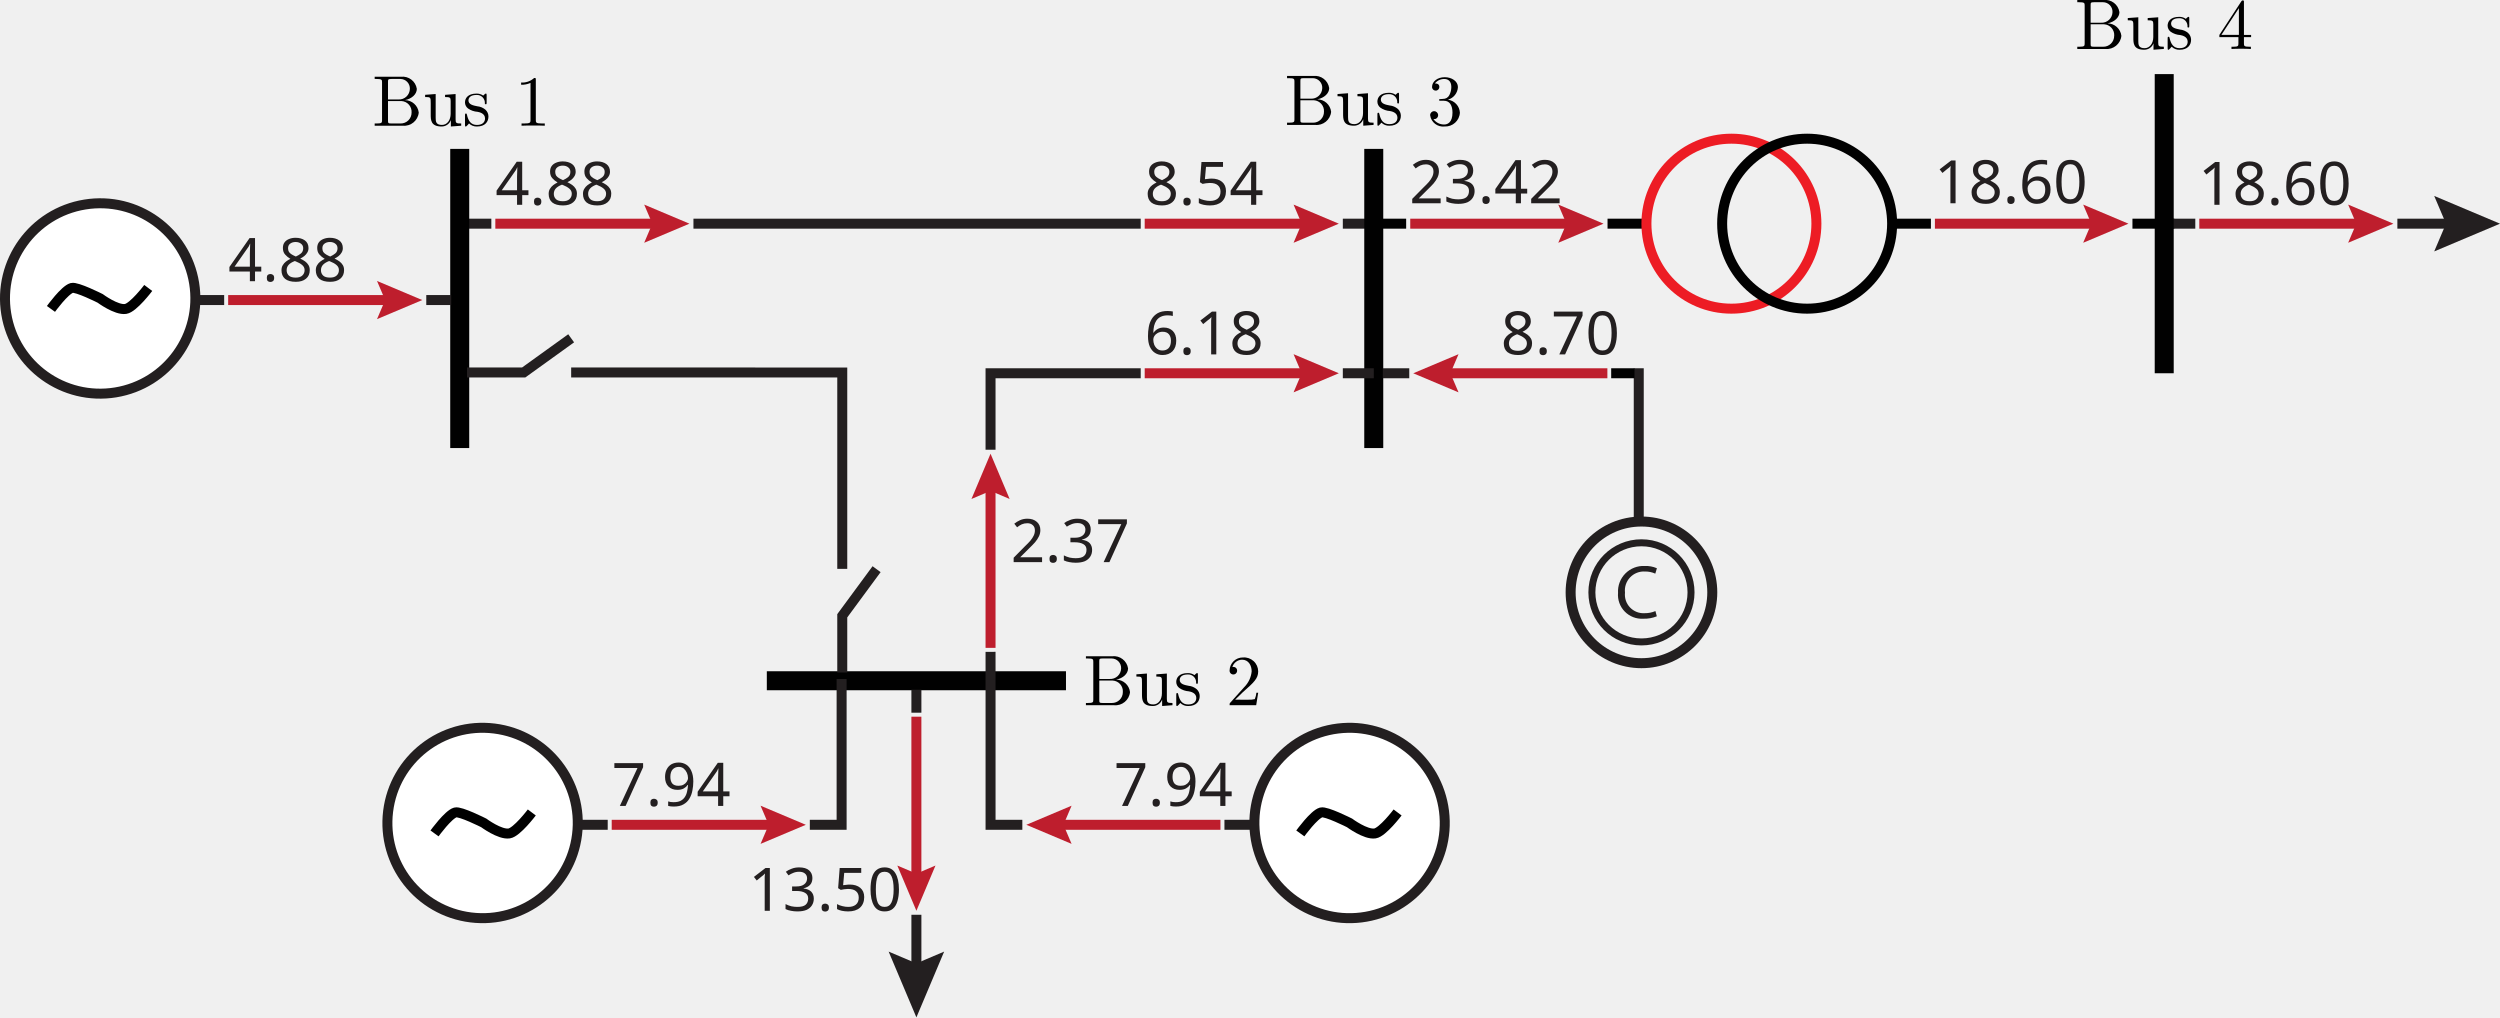
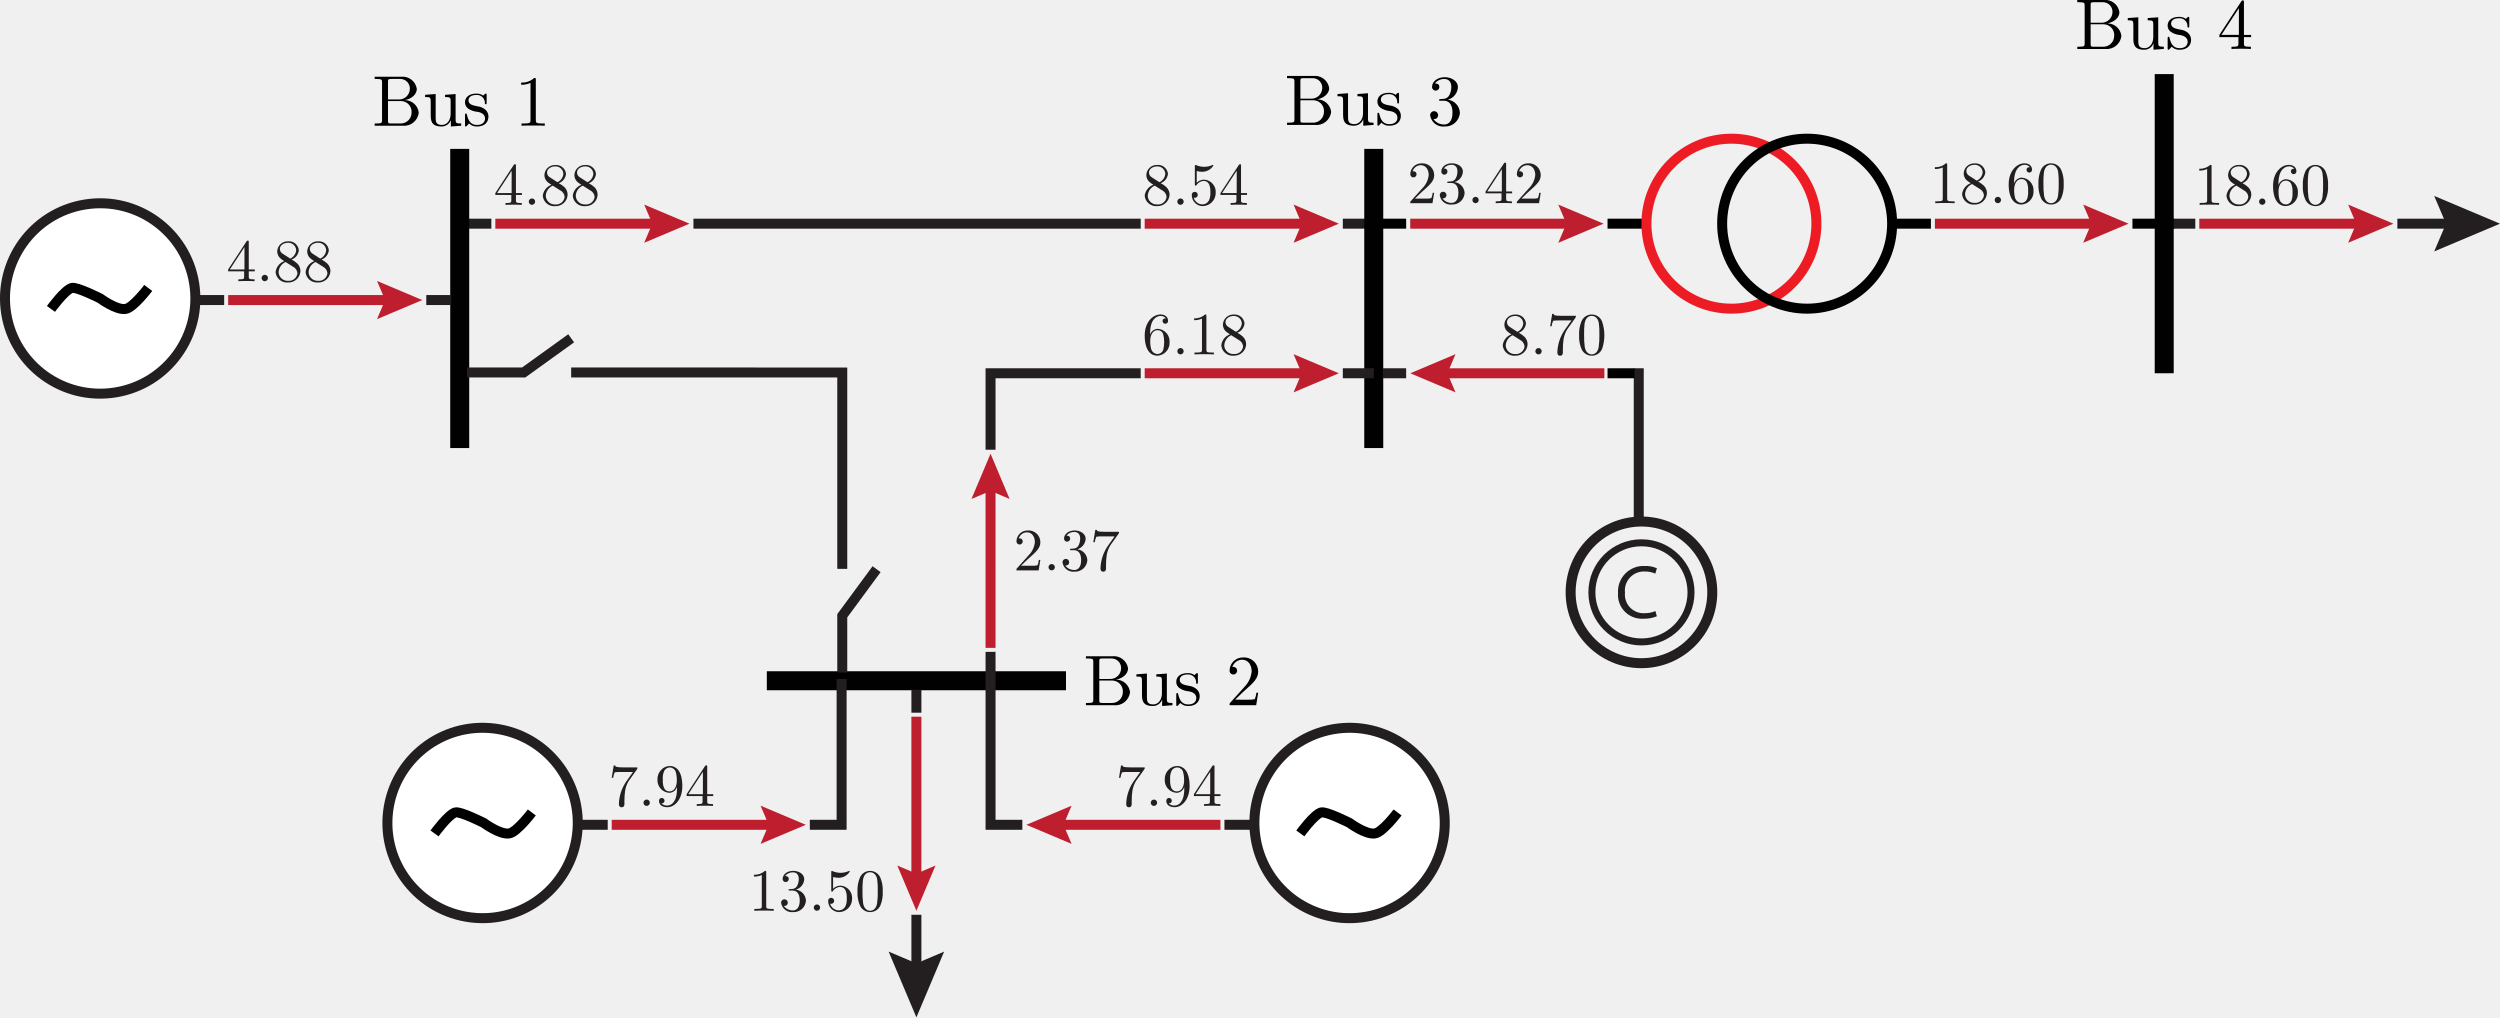
<svg xmlns="http://www.w3.org/2000/svg" id="Layer_1" data-name="Layer 1" viewBox="0 0 250.148 101.799">
  <defs>
-     <style>.cls-1,.cls-10,.cls-11,.cls-3,.cls-4,.cls-5{fill:none;}.cls-1,.cls-3{stroke:#010101;}.cls-1,.cls-10,.cls-11,.cls-2,.cls-3,.cls-4,.cls-5,.cls-8{stroke-miterlimit:10;}.cls-2{fill:#fff;}.cls-2,.cls-4,.cls-5{stroke:#231f20;}.cls-3{stroke-width:1.9px;}.cls-5{stroke-width:0.7px;}.cls-6,.cls-7{fill:#231f20;}.cls-7{font-size:6px;font-family:CMR10, "CM R 10";}.cls-8,.cls-9{fill:#be1e2d;}.cls-8{stroke:#be1e2d;}.cls-10{stroke:#000;}.cls-11{stroke:#ed1c24;}</style>
+     <style>.cls-1,.cls-10,.cls-3,.cls-4,.cls-5,.cls-9{fill:none;}.cls-1,.cls-3{stroke:#010101;}.cls-1,.cls-10,.cls-2,.cls-3,.cls-4,.cls-5,.cls-7,.cls-9{stroke-miterlimit:10;}.cls-2{fill:#fff;}.cls-2,.cls-4,.cls-5{stroke:#231f20;}.cls-3{stroke-width:1.9px;}.cls-5{stroke-width:0.7px;}.cls-6{fill:#231f20;}.cls-7,.cls-8{fill:#be1e2d;}.cls-7{stroke:#be1e2d;}.cls-9{stroke:#000;}.cls-10{stroke:#ed1c24;}</style>
  </defs>
  <line class="cls-1" x1="160.849" y1="22.381" x2="164.559" y2="22.381" />
  <line class="cls-2" x1="134.362" y1="22.381" x2="137.461" y2="22.381" />
  <line class="cls-2" x1="69.386" y1="22.381" x2="114.139" y2="22.381" />
  <path class="cls-2" d="M78.785,23.55" transform="translate(-0.657 -1.169)" />
  <path class="cls-2" d="M67.228,23.55" transform="translate(-0.657 -1.169)" />
  <line class="cls-2" x1="46.517" y1="22.381" x2="49.163" y2="22.381" />
  <line class="cls-3" x1="46" y1="14.898" x2="46" y2="44.832" />
  <line class="cls-3" x1="76.727" y1="68.115" x2="106.661" y2="68.115" />
  <line class="cls-3" x1="137.457" y1="14.898" x2="137.457" y2="44.832" />
  <line class="cls-1" x1="138.365" y1="22.381" x2="140.699" y2="22.381" />
  <line class="cls-1" x1="213.371" y1="22.381" x2="217.565" y2="22.381" />
  <path d="M42.557,12.435a1.467,1.467,0,0,1-1.6,1.313H38.146v-.223h.172c.552,0,.566-.078.566-.337V9.407c0-.258-.014-.337-.566-.337h-.172V8.848h2.625a1.44,1.44,0,0,1,1.593,1.212c0,.531-.495.99-1.191,1.127A1.408,1.408,0,0,1,42.557,12.435ZM40.52,11.122a1.082,1.082,0,0,0,1.148-1.062.953.953,0,0,0-.947-.99h-.89c-.337,0-.351.05-.351.287v1.765Zm1.32,1.306a1.075,1.075,0,0,0-1.011-1.148H39.48v1.959c0,.237.014.286.351.286h.9A1.084,1.084,0,0,0,41.84,12.428Z" transform="translate(-0.657 -1.169)" />
  <path d="M44.845,13.826c-1.09,0-1.09-.652-1.09-1.212V11.538c0-.638,0-.66-.56-.66v-.222l1.055-.079v2.382c0,.372.028.71.631.71.524,0,.868-.488.868-1.112V11.28c0-.352-.057-.4-.559-.4v-.222l1.054-.079v2.547c0,.352.058.4.56.4v.223l-1.033.078v-.645A.978.978,0,0,1,44.845,13.826Z" transform="translate(-0.657 -1.169)" />
  <path d="M47.492,12.026a.765.765,0,0,1-.309-.61c0-.4.273-.882,1.148-.882a1.106,1.106,0,0,1,.675.2,1.106,1.106,0,0,0,.122-.115c.093-.086.107-.086.143-.086.079,0,.079.05.079.172v.725c0,.136,0,.172-.093.172a.076.076,0,0,1-.086-.065.793.793,0,0,0-.84-.868c-.617,0-.8.294-.8.546,0,.415.48.509.882.588a1.456,1.456,0,0,1,.818.344.925.925,0,0,1,.3.681c0,.517-.33,1-1.155,1a1.073,1.073,0,0,1-.789-.308,1.67,1.67,0,0,0-.143.165c-.137.136-.144.143-.18.143-.079,0-.079-.05-.079-.171v-.947c0-.13,0-.18.094-.18.072,0,.079.029.1.122.136.61.395,1.019,1,1.019.56,0,.811-.287.811-.653,0-.516-.588-.631-.746-.66A1.871,1.871,0,0,1,47.492,12.026Z" transform="translate(-0.657 -1.169)" />
  <path d="M54.27,13.181c0,.266.022.344.668.344h.229v.223c-.251-.021-.875-.021-1.162-.021s-.911,0-1.162.021v-.223h.23c.645,0,.667-.085.667-.344V9.465a2.156,2.156,0,0,1-.94.186V9.429a1.774,1.774,0,0,0,1.306-.459c.164,0,.164.014.164.186Z" transform="translate(-0.657 -1.169)" />
  <line class="cls-4" x1="134.362" y1="37.348" x2="137.461" y2="37.348" />
  <polyline class="cls-4" points="99.113 44.999 99.113 37.349 114.139 37.348" />
  <line class="cls-4" x1="163.972" y1="36.848" x2="163.972" y2="51.85" />
  <path class="cls-4" d="M171.987,60.44a7.087,7.087,0,1,0-7.087,7.087A7.088,7.088,0,0,0,171.987,60.44Z" transform="translate(-0.657 -1.169)" />
  <path class="cls-5" d="M169.86,60.44a4.96,4.96,0,1,0-4.96,4.96A4.959,4.959,0,0,0,169.86,60.44Z" transform="translate(-0.657 -1.169)" />
  <path class="cls-6" d="M166.438,62.835a3.3,3.3,0,0,1-1.353.243,2.393,2.393,0,0,1-2.529-2.59A2.548,2.548,0,0,1,165.23,57.8a2.742,2.742,0,0,1,1.215.228l-.16.539a2.41,2.41,0,0,0-1.033-.213,1.9,1.9,0,0,0-2,2.112,1.861,1.861,0,0,0,1.967,2.058,2.649,2.649,0,0,0,1.079-.212Z" transform="translate(-0.657 -1.169)" />
  <path d="M113.725,70.421a1.466,1.466,0,0,1-1.6,1.312h-2.812V71.51h.172c.552,0,.566-.078.566-.336V67.393c0-.258-.014-.338-.566-.338h-.172v-.222h2.625a1.441,1.441,0,0,1,1.593,1.212c0,.531-.495.99-1.191,1.127A1.408,1.408,0,0,1,113.725,70.421Zm-2.037-1.314a1.082,1.082,0,0,0,1.148-1.062.954.954,0,0,0-.947-.99H111c-.337,0-.351.051-.351.287v1.765Zm1.32,1.306A1.075,1.075,0,0,0,112,69.265h-1.349v1.959c0,.237.014.286.351.286h.9A1.083,1.083,0,0,0,113.008,70.413Z" transform="translate(-0.657 -1.169)" />
  <path d="M116.013,71.812c-1.09,0-1.09-.652-1.09-1.212V69.524c0-.639,0-.66-.56-.66v-.223l1.055-.079v2.382c0,.373.028.711.631.711.524,0,.868-.488.868-1.113V69.265c0-.351-.057-.4-.559-.4v-.223l1.054-.079v2.547c0,.352.058.4.56.4v.223l-1.033.079v-.645A.98.98,0,0,1,116.013,71.812Z" transform="translate(-0.657 -1.169)" />
  <path d="M118.66,70.011a.762.762,0,0,1-.309-.609c0-.4.273-.883,1.148-.883a1.106,1.106,0,0,1,.675.2.945.945,0,0,0,.122-.115c.093-.086.107-.086.143-.086.079,0,.079.05.079.173v.724c0,.136,0,.172-.093.172-.015,0-.079,0-.086-.064a.792.792,0,0,0-.84-.868c-.617,0-.8.294-.8.545,0,.416.48.509.882.588a1.463,1.463,0,0,1,.818.344.93.93,0,0,1,.3.682c0,.516-.329,1-1.155,1a1.073,1.073,0,0,1-.789-.308,1.521,1.521,0,0,0-.143.165c-.137.136-.144.143-.18.143-.079,0-.079-.05-.079-.172v-.947c0-.129,0-.179.094-.179.072,0,.079.028.1.122.136.609.395,1.019,1,1.019.56,0,.811-.288.811-.654,0-.516-.588-.631-.746-.66A1.871,1.871,0,0,1,118.66,70.011Z" transform="translate(-0.657 -1.169)" />
  <path d="M125.532,71.181a2.309,2.309,0,0,0,.681-.058,2.357,2.357,0,0,0,.158-.638h.179l-.2,1.248h-2.662c0-.172,0-.187.079-.265l1.378-1.535a2.574,2.574,0,0,0,.753-1.586c0-.588-.309-1.169-.962-1.169a1.034,1.034,0,0,0-.968.731.277.277,0,0,1,.093-.007.363.363,0,0,1,.38.373.377.377,0,1,1-.753-.021,1.326,1.326,0,0,1,1.342-1.3,1.409,1.409,0,0,1,1.52,1.392c0,.717-.43,1.105-1.549,2.095l-.76.739Z" transform="translate(-0.657 -1.169)" />
  <path d="M133.85,12.356a1.466,1.466,0,0,1-1.6,1.313h-2.812v-.223h.172c.553,0,.567-.079.567-.337V9.328c0-.257-.014-.337-.567-.337h-.172V8.769h2.626a1.44,1.44,0,0,1,1.592,1.212c0,.531-.5.99-1.19,1.126A1.409,1.409,0,0,1,133.85,12.356Zm-2.037-1.313a1.083,1.083,0,0,0,1.148-1.062.954.954,0,0,0-.948-.99h-.889c-.337,0-.352.05-.352.287v1.765Zm1.32,1.305a1.075,1.075,0,0,0-1.012-1.147h-1.349v1.958c0,.237.015.287.352.287h.9A1.084,1.084,0,0,0,133.133,12.348Z" transform="translate(-0.657 -1.169)" />
  <path d="M136.138,13.748c-1.091,0-1.091-.653-1.091-1.212V11.459c0-.638,0-.66-.559-.66v-.222l1.054-.079v2.381c0,.374.029.711.631.711.524,0,.869-.488.869-1.112V11.2c0-.352-.058-.4-.56-.4v-.222l1.055-.079v2.547c0,.351.057.4.559.4v.223l-1.033.079V13.1A.979.979,0,0,1,136.138,13.748Z" transform="translate(-0.657 -1.169)" />
  <path d="M138.785,11.946a.762.762,0,0,1-.309-.609c0-.4.273-.883,1.148-.883a1.1,1.1,0,0,1,.674.2.824.824,0,0,0,.122-.114c.094-.087.108-.087.144-.087.079,0,.079.051.079.173v.724c0,.137,0,.173-.094.173a.077.077,0,0,1-.086-.065.791.791,0,0,0-.839-.868c-.617,0-.8.294-.8.545,0,.417.481.509.883.588a1.467,1.467,0,0,1,.818.345.923.923,0,0,1,.3.682c0,.516-.33,1-1.155,1a1.069,1.069,0,0,1-.789-.309,1.9,1.9,0,0,0-.144.165c-.136.137-.143.144-.179.144-.079,0-.079-.051-.079-.173v-.947c0-.129,0-.179.093-.179.072,0,.079.029.1.122.136.61.394,1.019,1,1.019.56,0,.811-.287.811-.653,0-.517-.589-.631-.747-.66A1.866,1.866,0,0,1,138.785,11.946Z" transform="translate(-0.657 -1.169)" />
  <path d="M146.733,12.442a1.463,1.463,0,0,1-1.529,1.384,1.309,1.309,0,0,1-1.449-1.126.4.4,0,1,1,.8-.014.393.393,0,0,1-.474.394,1.3,1.3,0,0,0,1.1.545c.316,0,.811-.208.811-1.183,0-.7-.266-1.191-.854-1.191h-.316c-.122,0-.172,0-.172-.079s.05-.079.108-.086.222-.014.28-.021a.694.694,0,0,0,.638-.374,1.784,1.784,0,0,0,.2-.818c0-.645-.395-.8-.689-.8a1.16,1.16,0,0,0-.954.444c.107,0,.445,0,.445.358a.366.366,0,1,1-.732-.007c0-.545.545-.975,1.27-.975.689,0,1.32.4,1.32.99a1.382,1.382,0,0,1-1,1.262A1.384,1.384,0,0,1,146.733,12.442Z" transform="translate(-0.657 -1.169)" />
-   <text class="cls-7" transform="translate(49.563 20.494)">4.88</text>
-   <line class="cls-8" x1="49.563" y1="22.382" x2="65.793" y2="22.382" />
-   <polygon class="cls-9" points="64.457 24.292 65.27 22.382 64.457 20.471 68.986 22.381 64.457 24.292" />
-   <line class="cls-8" x1="114.538" y1="22.382" x2="130.768" y2="22.382" />
-   <polygon class="cls-9" points="129.432 24.292 130.245 22.382 129.432 20.471 133.961 22.382 129.432 24.292" />
-   <text class="cls-7" transform="translate(114.538 20.494)">8.54</text>
-   <line class="cls-8" x1="99.113" y1="64.822" x2="99.112" y2="48.592" />
-   <polygon class="cls-9" points="97.203 49.928 99.112 49.115 101.023 49.928 99.112 45.399 97.203 49.928" />
-   <text class="cls-7" transform="translate(101.144 56.244)">2.37</text>
-   <line class="cls-8" x1="114.538" y1="37.349" x2="130.768" y2="37.349" />
-   <polygon class="cls-9" points="129.432 39.258 130.246 37.349 129.432 35.438 133.961 37.349 129.432 39.258" />
-   <text class="cls-7" transform="translate(114.538 35.461)">6.18</text>
-   <text class="cls-7" transform="translate(141.025 20.336)">23.42</text>
-   <line class="cls-8" x1="141.108" y1="22.382" x2="157.255" y2="22.382" />
-   <polygon class="cls-9" points="155.919 24.292 156.732 22.382 155.919 20.471 160.448 22.381 155.919 24.292" />
-   <text class="cls-7" transform="translate(193.547 20.336)">18.60</text>
-   <line class="cls-8" x1="193.605" y1="22.382" x2="209.776" y2="22.382" />
-   <polygon class="cls-9" points="208.44 24.292 209.254 22.382 208.44 20.471 212.97 22.381 208.44 24.292" />
+   <path class="cls-6" d="M50.22,20.674v-.186l1.841-2.813c.048-.072.066-.072.12-.072.1,0,.1.036.1.156v2.729h.6v.186h-.6V21.2c0,.216.011.282.456.282h.126v.186c-.246-.018-.564-.018-.816-.018s-.564,0-.809.018v-.186h.126c.443,0,.455-.066.455-.282v-.521Zm1.631-2.423-1.463,2.237h1.463Z" transform="translate(-0.657 -1.169)" />
+   <path class="cls-6" d="M53.886,21.663a.318.318,0,1,1,.317-.318A.319.319,0,0,1,53.886,21.663Z" transform="translate(-0.657 -1.169)" />
+   <path class="cls-6" d="M57.16,19.918a1.08,1.08,0,0,1,.294.738A1.2,1.2,0,0,1,56.207,21.8a1.144,1.144,0,0,1-1.241-1.037,1.326,1.326,0,0,1,.863-1.1,3.757,3.757,0,0,1-.437-.324.957.957,0,0,1-.264-.659,1.043,1.043,0,0,1,1.085-1,.99.99,0,0,1,1.079.894,1.113,1.113,0,0,1-.725.929A2.492,2.492,0,0,1,57.16,19.918Zm-1.894.84a.9.9,0,0,0,.947.869.864.864,0,0,0,.942-.756.8.8,0,0,0-.45-.659l-.738-.468A1.175,1.175,0,0,0,55.266,20.758ZM56.435,19.4a1.017,1.017,0,0,0,.594-.839.782.782,0,0,0-.822-.744c-.425,0-.815.252-.815.618a.556.556,0,0,0,.3.485Z" transform="translate(-0.657 -1.169)" />
+   <path class="cls-6" d="M60.16,19.918a1.08,1.08,0,0,1,.294.738A1.2,1.2,0,0,1,59.207,21.8a1.144,1.144,0,0,1-1.241-1.037,1.326,1.326,0,0,1,.863-1.1,3.757,3.757,0,0,1-.437-.324.957.957,0,0,1-.264-.659,1.043,1.043,0,0,1,1.085-1,.99.99,0,0,1,1.079.894,1.113,1.113,0,0,1-.725.929A2.492,2.492,0,0,1,60.16,19.918Zm-1.894.84a.9.9,0,0,0,.947.869.864.864,0,0,0,.942-.756.8.8,0,0,0-.45-.659l-.738-.468A1.175,1.175,0,0,0,58.266,20.758ZM59.435,19.4a1.017,1.017,0,0,0,.594-.839.782.782,0,0,0-.822-.744c-.425,0-.815.252-.815.618a.556.556,0,0,0,.3.485Z" transform="translate(-0.657 -1.169)" />
+   <line class="cls-7" x1="49.563" y1="22.382" x2="65.793" y2="22.382" />
+   <polygon class="cls-8" points="64.457 24.292 65.27 22.382 64.457 20.471 68.986 22.381 64.457 24.292" />
+   <line class="cls-7" x1="114.538" y1="22.382" x2="130.768" y2="22.382" />
+   <polygon class="cls-8" points="129.432 24.292 130.245 22.382 129.432 20.471 133.961 22.382 129.432 24.292" />
+   <path class="cls-6" d="M117.39,19.917a1.085,1.085,0,0,1,.294.738,1.2,1.2,0,0,1-1.247,1.139,1.145,1.145,0,0,1-1.242-1.037,1.322,1.322,0,0,1,.864-1.1,3.782,3.782,0,0,1-.438-.324.959.959,0,0,1-.264-.66,1.043,1.043,0,0,1,1.085-1,.991.991,0,0,1,1.08.893,1.113,1.113,0,0,1-.726.93A2.507,2.507,0,0,1,117.39,19.917Zm-1.895.84a.9.9,0,0,0,.947.869.862.862,0,0,0,.942-.755.8.8,0,0,0-.449-.66l-.739-.468A1.176,1.176,0,0,0,115.5,20.757Zm1.169-1.355a1.018,1.018,0,0,0,.594-.84.781.781,0,0,0-.821-.743c-.426,0-.816.252-.816.617a.56.56,0,0,0,.3.486Z" transform="translate(-0.657 -1.169)" />
+   <path class="cls-6" d="M118.777,21.662a.318.318,0,1,1,.318-.317A.32.32,0,0,1,118.777,21.662Z" transform="translate(-0.657 -1.169)" />
+   <path class="cls-6" d="M120.99,21.794a1.1,1.1,0,0,1-1.085-1.1.3.3,0,1,1,.294.27.26.26,0,0,1-.1-.012.933.933,0,0,0,.881.671.747.747,0,0,0,.641-.389,1.733,1.733,0,0,0,.145-.822,1.837,1.837,0,0,0-.109-.755.586.586,0,0,0-.509-.384.9.9,0,0,0-.774.42c-.024.035-.036.053-.078.053-.084,0-.084-.048-.084-.155V17.819c0-.1,0-.144.061-.144a.18.18,0,0,1,.071.018,1.945,1.945,0,0,0,.8.168,1.983,1.983,0,0,0,.815-.174.088.088,0,0,1,.048-.018.059.059,0,0,1,.061.066,1.31,1.31,0,0,1-1.158.623,1.886,1.886,0,0,1-.509-.078v1.17a1.051,1.051,0,0,1,.76-.306,1.23,1.23,0,0,1,1.14,1.313A1.324,1.324,0,0,1,120.99,21.794Z" transform="translate(-0.657 -1.169)" />
+   <path class="cls-6" d="M122.773,20.673v-.186l1.841-2.812c.048-.072.067-.072.12-.072.1,0,.1.036.1.156v2.728h.6v.186h-.6V21.2c0,.215.012.281.456.281h.126v.186c-.246-.018-.563-.018-.815-.018s-.565,0-.81.018v-.186h.126c.444,0,.455-.066.455-.281v-.522ZM124.4,18.25l-1.463,2.237H124.4Z" transform="translate(-0.657 -1.169)" />
+   <line class="cls-7" x1="99.113" y1="64.822" x2="99.112" y2="48.592" />
+   <polygon class="cls-8" points="97.203 49.928 99.112 49.115 101.023 49.928 99.112 45.399 97.203 49.928" />
+   <path class="cls-6" d="M103.9,57.778a1.955,1.955,0,0,0,.57-.048,1.975,1.975,0,0,0,.132-.534h.15l-.168,1.044h-2.225c0-.144,0-.156.067-.222l1.151-1.284a2.148,2.148,0,0,0,.629-1.325c0-.492-.258-.977-.8-.977a.865.865,0,0,0-.81.611.228.228,0,0,1,.078-.006.3.3,0,0,1,.318.312.315.315,0,1,1-.63-.018,1.108,1.108,0,0,1,1.121-1.085,1.178,1.178,0,0,1,1.272,1.163c0,.6-.36.924-1.3,1.751l-.636.618Z" transform="translate(-0.657 -1.169)" />
+   <path class="cls-6" d="M105.888,58.24a.318.318,0,1,1,.318-.318A.319.319,0,0,1,105.888,58.24Z" transform="translate(-0.657 -1.169)" />
+   <path class="cls-6" d="M109.457,57.214a1.223,1.223,0,0,1-1.278,1.157,1.093,1.093,0,0,1-1.211-.941.336.336,0,1,1,.672-.012.329.329,0,0,1-.4.33,1.091,1.091,0,0,0,.918.455c.263,0,.677-.173.677-.989,0-.588-.221-.995-.713-.995h-.264c-.1,0-.145,0-.145-.066s.042-.066.091-.072.186-.012.234-.018a.582.582,0,0,0,.534-.312,1.509,1.509,0,0,0,.168-.684c0-.539-.33-.671-.576-.671a.974.974,0,0,0-.8.371c.09,0,.372,0,.372.3a.306.306,0,1,1-.612-.006c0-.455.456-.815,1.062-.815.575,0,1.1.335,1.1.828a1.155,1.155,0,0,1-.839,1.055A1.157,1.157,0,0,1,109.457,57.214Z" transform="translate(-0.657 -1.169)" />
+   <path class="cls-6" d="M111.761,55.727a2.671,2.671,0,0,0-.372,1.025,6.722,6.722,0,0,0-.065.984v.306c0,.06,0,.329-.277.329s-.275-.269-.275-.329a4.187,4.187,0,0,1,.737-2.255c.132-.2.606-.852.672-.947H110.94a3.121,3.121,0,0,0-.588.035,1.683,1.683,0,0,0-.15.546h-.15l.2-1.235h.149c.024.114.036.192.768.192h1.457c0,.126,0,.138-.054.21Z" transform="translate(-0.657 -1.169)" />
+   <line class="cls-7" x1="114.538" y1="37.349" x2="130.768" y2="37.349" />
+   <polygon class="cls-8" points="129.432 39.258 130.246 37.349 129.432 35.438 133.961 37.349 129.432 39.258" />
+   <path class="cls-6" d="M116.484,34.069a1.257,1.257,0,0,1,1.2,1.337,1.283,1.283,0,0,1-1.236,1.355c-.557,0-1.253-.426-1.253-2.027,0-1.325.81-2.1,1.578-2.1.5,0,.761.287.761.647a.276.276,0,1,1-.552.012c0-.27.24-.27.331-.27a.621.621,0,0,0-.529-.24c-.305,0-1.049.216-1.049,1.733v.144A.828.828,0,0,1,116.484,34.069Zm.558,2.134a3.168,3.168,0,0,0-.006-1.625.578.578,0,0,0-.557-.372c-.54,0-.732.6-.732,1.068a2.92,2.92,0,0,0,.108.869.688.688,0,0,0,.593.45A.627.627,0,0,0,117.042,36.2Z" transform="translate(-0.657 -1.169)" />
+   <path class="cls-6" d="M118.777,36.629a.318.318,0,1,1,.318-.318A.32.32,0,0,1,118.777,36.629Z" transform="translate(-0.657 -1.169)" />
+   <path class="cls-6" d="M121.368,36.156c0,.221.019.287.558.287h.192v.186c-.21-.018-.731-.018-.971-.018s-.762,0-.972.018v-.186h.192c.54,0,.558-.072.558-.287V33.049a1.8,1.8,0,0,1-.785.156v-.186a1.485,1.485,0,0,0,1.091-.383c.137,0,.137.011.137.155Z" transform="translate(-0.657 -1.169)" />
+   <path class="cls-6" d="M125.052,34.884a1.085,1.085,0,0,1,.294.738,1.2,1.2,0,0,1-1.247,1.139,1.145,1.145,0,0,1-1.242-1.037,1.325,1.325,0,0,1,.864-1.1,3.913,3.913,0,0,1-.438-.323.958.958,0,0,1-.263-.66,1.042,1.042,0,0,1,1.085-1,.99.99,0,0,1,1.079.893,1.11,1.11,0,0,1-.726.929A2.506,2.506,0,0,1,125.052,34.884Zm-1.9.84a.9.9,0,0,0,.948.869.862.862,0,0,0,.941-.755.8.8,0,0,0-.449-.66l-.739-.468A1.176,1.176,0,0,0,123.157,35.724Zm1.169-1.356a1.014,1.014,0,0,0,.594-.839.782.782,0,0,0-.821-.744c-.426,0-.816.252-.816.618a.56.56,0,0,0,.3.486Z" transform="translate(-0.657 -1.169)" />
+   <path class="cls-6" d="M143.306,21.042a1.962,1.962,0,0,0,.571-.048,2,2,0,0,0,.131-.533h.15L143.99,21.5h-2.225c0-.144,0-.156.067-.221L142.983,20a2.151,2.151,0,0,0,.629-1.325c0-.492-.258-.978-.8-.978a.863.863,0,0,0-.809.612.218.218,0,0,1,.077-.006.3.3,0,0,1,.318.312.315.315,0,1,1-.63-.018,1.108,1.108,0,0,1,1.121-1.085,1.178,1.178,0,0,1,1.272,1.163c0,.6-.36.923-1.295,1.751l-.636.617Z" transform="translate(-0.657 -1.169)" />
+   <path class="cls-6" d="M147.206,20.479a1.223,1.223,0,0,1-1.278,1.157,1.093,1.093,0,0,1-1.211-.941.336.336,0,1,1,.672-.013.33.33,0,0,1-.4.331,1.091,1.091,0,0,0,.918.455c.263,0,.678-.174.678-.989,0-.588-.222-1-.714-1h-.264c-.1,0-.145,0-.145-.066s.042-.066.091-.071.186-.013.234-.019a.578.578,0,0,0,.534-.312,1.506,1.506,0,0,0,.168-.683c0-.54-.33-.672-.576-.672a.972.972,0,0,0-.8.372c.09,0,.372,0,.372.3a.306.306,0,1,1-.611-.006c0-.456.455-.815,1.061-.815.575,0,1.1.335,1.1.827a1.154,1.154,0,0,1-.839,1.055A1.157,1.157,0,0,1,147.206,20.479Z" transform="translate(-0.657 -1.169)" />
+   <path class="cls-6" d="M148.3,21.5a.318.318,0,1,1,.318-.318A.32.32,0,0,1,148.3,21.5Z" transform="translate(-0.657 -1.169)" />
+   <path class="cls-6" d="M149.3,20.515v-.186l1.84-2.813c.048-.071.067-.071.12-.071.1,0,.1.035.1.155v2.729h.6v.186h-.6v.521c0,.216.012.282.456.282h.126V21.5c-.246-.018-.563-.018-.815-.018s-.565,0-.81.018v-.186h.126c.444,0,.455-.066.455-.282v-.521Zm1.63-2.423-1.462,2.237h1.462Z" transform="translate(-0.657 -1.169)" />
+   <path class="cls-6" d="M153.968,21.042a1.962,1.962,0,0,0,.571-.048,2.033,2.033,0,0,0,.132-.533h.149l-.168,1.043h-2.225c0-.144,0-.156.067-.221L153.645,20a2.151,2.151,0,0,0,.629-1.325c0-.492-.258-.978-.8-.978a.863.863,0,0,0-.809.612.218.218,0,0,1,.077-.006.3.3,0,0,1,.318.312.315.315,0,1,1-.63-.018,1.108,1.108,0,0,1,1.121-1.085,1.178,1.178,0,0,1,1.272,1.163c0,.6-.359.923-1.295,1.751l-.636.617Z" transform="translate(-0.657 -1.169)" />
+   <line class="cls-7" x1="141.108" y1="22.382" x2="157.255" y2="22.382" />
+   <polygon class="cls-8" points="155.919 24.292 156.732 22.382 155.919 20.471 160.448 22.381 155.919 24.292" />
+   <path class="cls-6" d="M195.49,21.031c0,.221.019.287.558.287h.192V21.5c-.209-.018-.731-.018-.971-.018s-.762,0-.972.018v-.186h.193c.54,0,.557-.072.557-.287V17.924a1.793,1.793,0,0,1-.785.156v-.186a1.484,1.484,0,0,0,1.091-.383c.137,0,.137.011.137.155Z" transform="translate(-0.657 -1.169)" />
+   <path class="cls-6" d="M199.174,19.759a1.08,1.08,0,0,1,.294.738,1.2,1.2,0,0,1-1.247,1.139A1.144,1.144,0,0,1,196.98,20.6a1.324,1.324,0,0,1,.863-1.1,3.887,3.887,0,0,1-.437-.323.96.96,0,0,1-.264-.66,1.042,1.042,0,0,1,1.085-1,.99.99,0,0,1,1.079.893,1.11,1.11,0,0,1-.726.929A2.506,2.506,0,0,1,199.174,19.759Zm-1.894.84a.9.9,0,0,0,.947.869.862.862,0,0,0,.941-.755.8.8,0,0,0-.449-.66l-.738-.468A1.175,1.175,0,0,0,197.28,20.6Zm1.169-1.356a1.014,1.014,0,0,0,.593-.839.782.782,0,0,0-.821-.744c-.426,0-.815.252-.815.618a.558.558,0,0,0,.3.486Z" transform="translate(-0.657 -1.169)" />
+   <path class="cls-6" d="M200.562,21.5a.318.318,0,1,1,.317-.318A.32.32,0,0,1,200.562,21.5Z" transform="translate(-0.657 -1.169)" />
+   <path class="cls-6" d="M202.931,18.944a1.257,1.257,0,0,1,1.2,1.337,1.282,1.282,0,0,1-1.235,1.355c-.558,0-1.253-.426-1.253-2.027,0-1.325.809-2.1,1.577-2.1.5,0,.762.287.762.647a.276.276,0,1,1-.552.012c0-.27.239-.27.33-.27a.62.62,0,0,0-.528-.24c-.306,0-1.049.216-1.049,1.733v.144A.827.827,0,0,1,202.931,18.944Zm.558,2.134a1.993,1.993,0,0,0,.1-.8,1.984,1.984,0,0,0-.108-.822.579.579,0,0,0-.558-.372c-.54,0-.731.6-.731,1.068a2.946,2.946,0,0,0,.107.869.69.69,0,0,0,.594.45A.627.627,0,0,0,203.489,21.078Z" transform="translate(-0.657 -1.169)" />
+   <path class="cls-6" d="M206.926,20.941a1.121,1.121,0,0,1-2.032.09,3.041,3.041,0,0,1-.271-1.446,3.207,3.207,0,0,1,.223-1.361,1.1,1.1,0,0,1,1.043-.713,1.109,1.109,0,0,1,1.019.671,3.213,3.213,0,0,1,.241,1.4A3.2,3.2,0,0,1,206.926,20.941Zm-.342-.186a7.316,7.316,0,0,0,.067-1.241,7.378,7.378,0,0,0-.06-1.17c-.114-.594-.51-.7-.708-.7-.149,0-.6.054-.714.768a8.048,8.048,0,0,0-.048,1.1,8.051,8.051,0,0,0,.067,1.265c.107.575.462.725.7.725C206.153,21.5,206.494,21.325,206.584,20.755Z" transform="translate(-0.657 -1.169)" />
+   <line class="cls-7" x1="193.605" y1="22.382" x2="209.776" y2="22.382" />
+   <polygon class="cls-8" points="208.44 24.292 209.254 22.382 208.44 20.471 212.97 22.381 208.44 24.292" />
  <line class="cls-1" x1="189.693" y1="22.381" x2="193.205" y2="22.381" />
  <circle class="cls-2" cx="10.681" cy="31.033" r="9.524" transform="translate(-5.504 0.951) rotate(-9.245)" />
-   <path class="cls-10" d="M15.49,29.982s-1.5,1.987-2.266,2.1c-.931.142-2.546-1.058-2.546-1.058s-2.346-1.184-2.837-1.045c-.713.2-2.085,2.1-2.085,2.1" transform="translate(-0.657 -1.169)" />
+   <path class="cls-9" d="M15.49,29.982s-1.5,1.987-2.266,2.1c-.931.142-2.546-1.058-2.546-1.058s-2.346-1.184-2.837-1.045c-.713.2-2.085,2.1-2.085,2.1" transform="translate(-0.657 -1.169)" />
  <line class="cls-2" x1="42.653" y1="30.023" x2="45.146" y2="30.023" />
  <line class="cls-2" x1="19.784" y1="30.023" x2="22.43" y2="30.023" />
-   <text class="cls-7" transform="translate(22.83 28.136)">4.88</text>
-   <line class="cls-8" x1="22.83" y1="30.024" x2="39.06" y2="30.024" />
-   <polygon class="cls-9" points="37.724 31.933 38.537 30.024 37.724 28.113 42.253 30.023 37.724 31.933" />
+   <path class="cls-6" d="M23.487,28.315v-.186l1.841-2.812c.048-.072.066-.072.12-.072.1,0,.1.036.1.156v2.728h.6v.186h-.6v.522c0,.216.011.281.456.281h.126v.187c-.247-.019-.564-.019-.816-.019s-.564,0-.809.019v-.187h.126c.443,0,.455-.065.455-.281v-.522Zm1.631-2.423-1.463,2.237h1.463Z" transform="translate(-0.657 -1.169)" />
+   <path class="cls-6" d="M27.153,29.305a.318.318,0,1,1,.317-.318A.32.32,0,0,1,27.153,29.305Z" transform="translate(-0.657 -1.169)" />
+   <path class="cls-6" d="M30.427,27.559a1.08,1.08,0,0,1,.294.738,1.2,1.2,0,0,1-1.247,1.139A1.144,1.144,0,0,1,28.233,28.4a1.324,1.324,0,0,1,.863-1.1,3.757,3.757,0,0,1-.437-.324.959.959,0,0,1-.264-.66,1.042,1.042,0,0,1,1.085-1,.99.99,0,0,1,1.079.893,1.113,1.113,0,0,1-.725.93A2.493,2.493,0,0,1,30.427,27.559Zm-1.894.84a.9.9,0,0,0,.947.869.862.862,0,0,0,.941-.755.8.8,0,0,0-.449-.66l-.738-.467A1.172,1.172,0,0,0,28.533,28.4ZM29.7,27.044a1.018,1.018,0,0,0,.594-.84.781.781,0,0,0-.822-.743c-.426,0-.815.252-.815.617a.557.557,0,0,0,.3.486Z" transform="translate(-0.657 -1.169)" />
+   <path class="cls-6" d="M33.427,27.559a1.08,1.08,0,0,1,.294.738,1.2,1.2,0,0,1-1.247,1.139A1.144,1.144,0,0,1,31.233,28.4a1.324,1.324,0,0,1,.863-1.1,3.757,3.757,0,0,1-.437-.324.959.959,0,0,1-.264-.66,1.042,1.042,0,0,1,1.085-1,.99.99,0,0,1,1.079.893,1.113,1.113,0,0,1-.725.93A2.493,2.493,0,0,1,33.427,27.559Zm-1.894.84a.9.9,0,0,0,.947.869.862.862,0,0,0,.941-.755.8.8,0,0,0-.449-.66l-.738-.467A1.172,1.172,0,0,0,31.533,28.4ZM32.7,27.044a1.018,1.018,0,0,0,.594-.84.781.781,0,0,0-.822-.743c-.426,0-.815.252-.815.617a.557.557,0,0,0,.3.486Z" transform="translate(-0.657 -1.169)" />
+   <line class="cls-7" x1="22.83" y1="30.024" x2="39.06" y2="30.024" />
+   <polygon class="cls-8" points="37.724 31.933 38.537 30.024 37.724 28.113 42.253 30.023 37.724 31.933" />
  <circle class="cls-2" cx="48.944" cy="83.515" r="9.524" transform="translate(-40.593 120.695) rotate(-82.966)" />
-   <path class="cls-10" d="M53.869,82.463s-1.5,1.987-2.266,2.1c-.93.143-2.546-1.057-2.546-1.057s-2.345-1.185-2.837-1.046c-.712.2-2.084,2.1-2.084,2.1" transform="translate(-0.657 -1.169)" />
+   <path class="cls-9" d="M53.869,82.463s-1.5,1.987-2.266,2.1c-.93.143-2.546-1.057-2.546-1.057s-2.345-1.185-2.837-1.046c-.712.2-2.084,2.1-2.084,2.1" transform="translate(-0.657 -1.169)" />
  <polyline class="cls-4" points="81.03 82.528 84.211 82.528 84.211 69.911 84.211 67.939" />
  <line class="cls-2" x1="58.162" y1="82.528" x2="60.807" y2="82.528" />
-   <text class="cls-7" transform="translate(61.208 80.641)">7.94</text>
-   <line class="cls-8" x1="61.207" y1="82.529" x2="77.437" y2="82.529" />
-   <polygon class="cls-9" points="76.101 84.438 76.915 82.529 76.101 80.618 80.63 82.528 76.101 84.438" />
-   <text class="cls-7" transform="translate(111.455 80.641)">7.94</text>
+   <path class="cls-6" d="M63.573,79.3a2.666,2.666,0,0,0-.372,1.025,6.859,6.859,0,0,0-.065.983v.307c0,.06,0,.329-.276.329s-.276-.269-.276-.329a4.184,4.184,0,0,1,.737-2.255c.132-.2.606-.852.672-.947H62.752a3.121,3.121,0,0,0-.588.035,1.676,1.676,0,0,0-.15.546h-.15l.2-1.235h.149c.025.113.036.192.768.192h1.457c0,.126,0,.137-.054.21Z" transform="translate(-0.657 -1.169)" />
+   <path class="cls-6" d="M65.363,81.809a.318.318,0,1,1,.317-.317A.32.32,0,0,1,65.363,81.809Z" transform="translate(-0.657 -1.169)" />
+   <path class="cls-6" d="M67.642,80.5a1.261,1.261,0,0,1-1.2-1.337,1.286,1.286,0,0,1,.383-.972,1.163,1.163,0,0,1,.882-.377c.533,0,1.223.407,1.223,2.02,0,1.29-.732,2.105-1.5,2.105-.51,0-.834-.245-.834-.647a.276.276,0,1,1,.552-.012c0,.1-.048.275-.312.275a.778.778,0,0,0,.588.216c.348,0,.972-.276.972-1.678V79.9A.821.821,0,0,1,67.642,80.5Zm.737-1.217a2.949,2.949,0,0,0-.1-.846.621.621,0,0,0-1.174-.1,1.689,1.689,0,0,0-.126.828,1.967,1.967,0,0,0,.107.815.578.578,0,0,0,.558.378C68.176,80.364,68.379,79.783,68.379,79.285Z" transform="translate(-0.657 -1.169)" />
+   <path class="cls-6" d="M69.359,80.82v-.186l1.84-2.812c.048-.072.067-.072.121-.072.1,0,.1.035.1.156v2.728h.6v.186h-.6v.522c0,.215.012.281.456.281H72v.186c-.246-.018-.563-.018-.815-.018s-.565,0-.81.018v-.186H70.5c.444,0,.455-.066.455-.281V80.82Zm1.63-2.423-1.462,2.237h1.462Z" transform="translate(-0.657 -1.169)" />
+   <line class="cls-7" x1="61.207" y1="82.529" x2="77.437" y2="82.529" />
+   <polygon class="cls-8" points="76.101 84.438 76.915 82.529 76.101 80.618 80.63 82.528 76.101 84.438" />
+   <path class="cls-6" d="M114.333,79.3a2.631,2.631,0,0,0-.372,1.025,6.718,6.718,0,0,0-.066.983v.307c0,.06,0,.329-.276.329s-.276-.269-.276-.329a4.187,4.187,0,0,1,.738-2.255c.132-.2.605-.852.672-.947h-1.242a3.121,3.121,0,0,0-.588.035,1.7,1.7,0,0,0-.15.546h-.149l.2-1.235h.149c.025.113.036.192.768.192H115.2c0,.126,0,.137-.054.21Z" transform="translate(-0.657 -1.169)" />
+   <path class="cls-6" d="M116.122,81.809a.318.318,0,1,1,.317-.317A.32.32,0,0,1,116.122,81.809Z" transform="translate(-0.657 -1.169)" />
+   <path class="cls-6" d="M118.4,80.5a1.261,1.261,0,0,1-1.2-1.337,1.286,1.286,0,0,1,.384-.972,1.16,1.16,0,0,1,.881-.377c.534,0,1.223.407,1.223,2.02,0,1.29-.731,2.105-1.5,2.105-.51,0-.834-.245-.834-.647a.276.276,0,1,1,.552-.012c0,.1-.048.275-.312.275a.779.779,0,0,0,.588.216c.348,0,.972-.276.972-1.678V79.9A.821.821,0,0,1,118.4,80.5Zm.737-1.217a2.987,2.987,0,0,0-.095-.846.621.621,0,0,0-1.175-.1,1.689,1.689,0,0,0-.126.828,1.967,1.967,0,0,0,.107.815.578.578,0,0,0,.558.378C118.935,80.364,119.138,79.783,119.138,79.285Z" transform="translate(-0.657 -1.169)" />
+   <path class="cls-6" d="M120.118,80.82v-.186l1.841-2.812c.047-.072.066-.072.12-.072.1,0,.1.035.1.156v2.728h.6v.186h-.6v.522c0,.215.012.281.457.281h.125v.186c-.246-.018-.563-.018-.815-.018s-.564,0-.81.018v-.186h.126c.444,0,.456-.066.456-.281V80.82Zm1.631-2.423-1.463,2.237h1.463Z" transform="translate(-0.657 -1.169)" />
  <line class="cls-2" x1="217.367" y1="22.381" x2="219.66" y2="22.381" />
-   <text class="cls-7" transform="translate(219.959 20.494)">18.60</text>
-   <line class="cls-8" x1="220.059" y1="22.382" x2="236.289" y2="22.382" />
-   <polygon class="cls-9" points="234.953 24.291 235.766 22.382 234.953 20.471 239.482 22.381 234.953 24.291" />
-   <line class="cls-2" x1="138.365" y1="37.349" x2="141.01" y2="37.349" />
-   <text class="cls-7" transform="translate(150.171 35.462)">8.70</text>
-   <line class="cls-8" x1="160.833" y1="37.35" x2="144.604" y2="37.35" />
-   <polygon class="cls-9" points="145.94 39.259 145.126 37.35 145.94 35.439 141.41 37.349 145.94 39.259" />
-   <line class="cls-1" x1="161.214" y1="37.348" x2="163.548" y2="37.348" />
+   <path class="cls-6" d="M221.945,21.188c0,.222.018.288.557.288h.193v.186c-.21-.018-.732-.018-.972-.018s-.762,0-.971.018v-.186h.192c.54,0,.558-.072.558-.288V18.082a1.8,1.8,0,0,1-.786.156v-.186a1.48,1.48,0,0,0,1.091-.384c.138,0,.138.012.138.156Z" transform="translate(-0.657 -1.169)" />
+   <path class="cls-6" d="M225.628,19.917a1.08,1.08,0,0,1,.294.738,1.2,1.2,0,0,1-1.247,1.139,1.144,1.144,0,0,1-1.241-1.037,1.326,1.326,0,0,1,.863-1.1,3.757,3.757,0,0,1-.437-.324.957.957,0,0,1-.264-.659,1.043,1.043,0,0,1,1.085-1,.99.99,0,0,1,1.079.894,1.113,1.113,0,0,1-.725.929A2.492,2.492,0,0,1,225.628,19.917Zm-1.894.84a.9.9,0,0,0,.947.869.864.864,0,0,0,.942-.756.8.8,0,0,0-.45-.659l-.738-.468A1.175,1.175,0,0,0,223.734,20.757ZM224.9,19.4a1.017,1.017,0,0,0,.594-.839.782.782,0,0,0-.822-.744c-.425,0-.815.252-.815.618a.556.556,0,0,0,.3.485Z" transform="translate(-0.657 -1.169)" />
+   <path class="cls-6" d="M227.016,21.662a.318.318,0,1,1,.318-.318A.319.319,0,0,1,227.016,21.662Z" transform="translate(-0.657 -1.169)" />
+   <path class="cls-6" d="M229.385,19.1a1.258,1.258,0,0,1,1.2,1.338,1.284,1.284,0,0,1-1.236,1.355c-.557,0-1.253-.426-1.253-2.027,0-1.325.81-2.1,1.577-2.1.5,0,.762.288.762.648a.276.276,0,1,1-.552.012c0-.27.24-.27.33-.27a.618.618,0,0,0-.528-.24c-.306,0-1.049.216-1.049,1.733V19.7A.828.828,0,0,1,229.385,19.1Zm.558,2.135a2,2,0,0,0,.1-.8,1.982,1.982,0,0,0-.108-.821.578.578,0,0,0-.558-.372c-.54,0-.731.6-.731,1.067a2.952,2.952,0,0,0,.107.87.692.692,0,0,0,.594.45A.627.627,0,0,0,229.943,21.236Z" transform="translate(-0.657 -1.169)" />
+   <path class="cls-6" d="M233.38,21.1a1.12,1.12,0,0,1-2.032.09,3.036,3.036,0,0,1-.27-1.445,3.206,3.206,0,0,1,.222-1.361,1.1,1.1,0,0,1,1.043-.714,1.113,1.113,0,0,1,1.02.672,3.212,3.212,0,0,1,.24,1.4A3.177,3.177,0,0,1,233.38,21.1Zm-.341-.186a7.413,7.413,0,0,0,.066-1.241,7.365,7.365,0,0,0-.06-1.169c-.114-.594-.509-.7-.708-.7-.149,0-.6.054-.713.768a8.025,8.025,0,0,0-.048,1.1,8.166,8.166,0,0,0,.066,1.265c.108.576.462.726.695.726C232.607,21.662,232.949,21.482,233.039,20.912Z" transform="translate(-0.657 -1.169)" />
+   <line class="cls-7" x1="220.059" y1="22.382" x2="236.289" y2="22.382" />
+   <polygon class="cls-8" points="234.953 24.291 235.766 22.382 234.953 20.471 239.482 22.381 234.953 24.291" />
+   <line class="cls-2" x1="138.365" y1="37.349" x2="140.698" y2="37.349" />
+   <path class="cls-6" d="M153.214,34.886a1.084,1.084,0,0,1,.294.737,1.2,1.2,0,0,1-1.247,1.14,1.145,1.145,0,0,1-1.242-1.038,1.325,1.325,0,0,1,.864-1.1,3.782,3.782,0,0,1-.438-.324.959.959,0,0,1-.264-.659,1.043,1.043,0,0,1,1.085-1,.99.99,0,0,1,1.079.894,1.112,1.112,0,0,1-.725.929A2.53,2.53,0,0,1,153.214,34.886Zm-1.9.839a.9.9,0,0,0,.947.87.863.863,0,0,0,.942-.756.8.8,0,0,0-.449-.659l-.739-.468A1.174,1.174,0,0,0,151.319,35.725Zm1.169-1.355a1.018,1.018,0,0,0,.594-.839.781.781,0,0,0-.821-.744c-.426,0-.816.252-.816.618a.559.559,0,0,0,.3.485Z" transform="translate(-0.657 -1.169)" />
+   <path class="cls-6" d="M154.6,36.631a.318.318,0,1,1,.318-.318A.32.32,0,0,1,154.6,36.631Z" transform="translate(-0.657 -1.169)" />
+   <path class="cls-6" d="M157.474,34.118a2.671,2.671,0,0,0-.372,1.025,6.722,6.722,0,0,0-.065.984v.306c0,.06,0,.33-.276.33s-.276-.27-.276-.33a4.187,4.187,0,0,1,.737-2.255c.132-.2.606-.852.672-.947h-1.241a3.121,3.121,0,0,0-.588.035,1.683,1.683,0,0,0-.15.546h-.15l.2-1.235h.149c.024.114.036.192.768.192h1.457c0,.126,0,.138-.054.21Z" transform="translate(-0.657 -1.169)" />
+   <path class="cls-6" d="M160.966,36.067a1.121,1.121,0,0,1-2.033.09,3.038,3.038,0,0,1-.27-1.445,3.193,3.193,0,0,1,.223-1.362,1.1,1.1,0,0,1,1.042-.713,1.112,1.112,0,0,1,1.02.671,4.236,4.236,0,0,1,.018,2.759Zm-.342-.186a7.419,7.419,0,0,0,.066-1.241,7.482,7.482,0,0,0-.059-1.169c-.115-.594-.51-.7-.708-.7-.15,0-.6.054-.714.767a8.048,8.048,0,0,0-.048,1.1,8.172,8.172,0,0,0,.066,1.265c.108.576.462.726.7.726C160.192,36.631,160.534,36.451,160.624,35.881Z" transform="translate(-0.657 -1.169)" />
+   <line class="cls-7" x1="160.531" y1="37.35" x2="144.302" y2="37.35" />
+   <polygon class="cls-8" points="145.638 39.259 144.824 37.35 145.638 35.439 141.108 37.349 145.638 39.259" />
+   <line class="cls-1" x1="160.85" y1="37.349" x2="163.548" y2="37.348" />
  <line class="cls-4" x1="245.67" y1="22.381" x2="239.88" y2="22.381" />
  <polygon class="cls-6" points="243.564 19.604 244.744 22.381 243.564 25.158 250.148 22.381 243.564 19.604" />
  <line class="cls-3" x1="216.55" y1="7.414" x2="216.55" y2="37.348" />
-   <circle class="cls-11" cx="173.244" cy="22.381" r="8.504" />
+   <circle class="cls-10" cx="173.244" cy="22.381" r="8.504" />
  <circle class="cls-1" cx="180.821" cy="22.381" r="8.504" />
  <path d="M212.921,4.756a1.467,1.467,0,0,1-1.6,1.313h-2.813V5.846h.173c.552,0,.566-.079.566-.337V1.728c0-.258-.014-.337-.566-.337h-.173V1.169h2.626a1.439,1.439,0,0,1,1.592,1.212c0,.531-.5.99-1.19,1.126A1.41,1.41,0,0,1,212.921,4.756Zm-2.037-1.314a1.082,1.082,0,0,0,1.148-1.061.953.953,0,0,0-.947-.99h-.89c-.337,0-.351.05-.351.287V3.442Zm1.32,1.306A1.074,1.074,0,0,0,211.193,3.6h-1.349V5.559c0,.237.014.287.351.287h.9A1.084,1.084,0,0,0,212.2,4.748Z" transform="translate(-0.657 -1.169)" />
  <path d="M215.209,6.147c-1.09,0-1.09-.652-1.09-1.212V3.859c0-.639,0-.66-.56-.66V2.976l1.055-.078V5.279c0,.373.028.711.631.711.523,0,.868-.488.868-1.112V3.6c0-.352-.058-.4-.56-.4V2.976l1.055-.078V5.444c0,.352.058.4.56.4v.223l-1.033.078V5.5A.98.98,0,0,1,215.209,6.147Z" transform="translate(-0.657 -1.169)" />
  <path d="M217.856,4.347a.765.765,0,0,1-.309-.61c0-.4.273-.882,1.148-.882a1.112,1.112,0,0,1,.675.2.877.877,0,0,0,.121-.115c.094-.085.108-.085.144-.085.079,0,.079.05.079.172v.724c0,.137,0,.172-.093.172-.015,0-.08,0-.087-.064a.791.791,0,0,0-.839-.868c-.617,0-.8.294-.8.545,0,.416.48.509.882.589a1.458,1.458,0,0,1,.818.343.93.93,0,0,1,.3.682c0,.516-.33,1-1.155,1a1.072,1.072,0,0,1-.789-.308,1.9,1.9,0,0,0-.144.165c-.136.136-.143.143-.179.143-.079,0-.079-.05-.079-.172V5.028c0-.129,0-.179.094-.179.072,0,.079.029.1.122.136.61.395,1.019,1,1.019.56,0,.811-.288.811-.653,0-.517-.588-.632-.747-.661A1.868,1.868,0,0,1,217.856,4.347Z" transform="translate(-0.657 -1.169)" />
  <path d="M222.726,4.885V4.662l2.2-3.364c.057-.087.079-.087.143-.087.115,0,.115.043.115.188V4.662h.717v.223h-.717v.624c0,.258.015.337.545.337h.151v.223c-.3-.022-.674-.022-.976-.022s-.674,0-.968.022V5.846h.15c.531,0,.545-.079.545-.337V4.885Zm1.952-2.9-1.751,2.676h1.751Z" transform="translate(-0.657 -1.169)" />
  <line class="cls-2" x1="91.694" y1="69.019" x2="91.694" y2="71.312" />
-   <line class="cls-8" x1="91.693" y1="71.711" x2="91.693" y2="87.941" />
-   <polygon class="cls-9" points="89.784 86.605 91.693 87.418 93.604 86.605 91.694 91.134 89.784 86.605" />
+   <line class="cls-7" x1="91.693" y1="71.711" x2="91.693" y2="87.941" />
+   <polygon class="cls-8" points="89.784 86.605 91.693 87.418 93.604 86.605 91.694 91.134 89.784 86.605" />
  <line class="cls-4" x1="91.694" y1="97.322" x2="91.694" y2="91.531" />
  <polygon class="cls-6" points="94.471 95.216 91.694 96.395 88.916 95.216 91.694 101.799 94.471 95.216" />
  <circle class="cls-2" cx="135.694" cy="83.515" r="9.524" transform="translate(-9.863 16.078) rotate(-7.034)" />
-   <path class="cls-10" d="M140.5,82.463s-1.5,1.987-2.267,2.1c-.93.143-2.546-1.057-2.546-1.057s-2.345-1.185-2.836-1.046c-.713.2-2.085,2.1-2.085,2.1" transform="translate(-0.657 -1.169)" />
+   <path class="cls-9" d="M140.5,82.463s-1.5,1.987-2.267,2.1c-.93.143-2.546-1.057-2.546-1.057s-2.345-1.185-2.836-1.046c-.713.2-2.085,2.1-2.085,2.1" transform="translate(-0.657 -1.169)" />
  <polyline class="cls-4" points="102.294 82.528 99.114 82.528 99.114 67.561 99.113 65.222" />
  <line class="cls-2" x1="125.163" y1="82.528" x2="122.517" y2="82.528" />
-   <line class="cls-8" x1="122.117" y1="82.529" x2="105.887" y2="82.529" />
-   <polygon class="cls-9" points="107.223 84.438 106.41 82.529 107.223 80.618 102.694 82.528 107.223 84.438" />
-   <text class="cls-7" transform="translate(74.905 91.134)">13.50</text>
+   <line class="cls-7" x1="122.117" y1="82.529" x2="105.887" y2="82.529" />
+   <polygon class="cls-8" points="107.223 84.438 106.41 82.529 107.223 80.618 102.694 82.528 107.223 84.438" />
+   <path class="cls-6" d="M77.325,91.829c0,.222.018.288.558.288h.192V92.3c-.21-.018-.732-.018-.972-.018s-.761,0-.971.018v-.186h.192c.54,0,.558-.072.558-.288V88.722a1.8,1.8,0,0,1-.786.156v-.185a1.48,1.48,0,0,0,1.091-.384c.138,0,.138.012.138.156Z" transform="translate(-0.657 -1.169)" />
+   <path class="cls-6" d="M81.3,91.277a1.222,1.222,0,0,1-1.277,1.157,1.093,1.093,0,0,1-1.211-.941.336.336,0,1,1,.672-.012.329.329,0,0,1-.4.33,1.091,1.091,0,0,0,.918.455c.263,0,.677-.173.677-.989,0-.588-.221-1-.714-1h-.263c-.1,0-.145,0-.145-.066s.042-.066.091-.072.186-.012.233-.018a.583.583,0,0,0,.535-.312,1.512,1.512,0,0,0,.168-.684c0-.539-.331-.671-.577-.671a.971.971,0,0,0-.8.371c.089,0,.372,0,.372.3a.306.306,0,1,1-.612-.006c0-.455.455-.815,1.062-.815.575,0,1.1.335,1.1.828a1.154,1.154,0,0,1-.839,1.055A1.155,1.155,0,0,1,81.3,91.277Z" transform="translate(-0.657 -1.169)" />
+   <path class="cls-6" d="M82.4,92.3a.318.318,0,1,1,.318-.318A.319.319,0,0,1,82.4,92.3Z" transform="translate(-0.657 -1.169)" />
+   <path class="cls-6" d="M84.609,92.434a1.1,1.1,0,0,1-1.085-1.1.3.3,0,1,1,.294.27.26.26,0,0,1-.1-.012.931.931,0,0,0,.88.671.749.749,0,0,0,.642-.389,1.733,1.733,0,0,0,.145-.822,1.837,1.837,0,0,0-.109-.755.587.587,0,0,0-.51-.384.9.9,0,0,0-.773.42c-.024.035-.036.053-.078.053-.084,0-.084-.047-.084-.155V88.459c0-.1,0-.144.06-.144a.179.179,0,0,1,.072.018,1.944,1.944,0,0,0,.8.168,1.985,1.985,0,0,0,.816-.174.088.088,0,0,1,.048-.018.058.058,0,0,1,.06.066A1.31,1.31,0,0,1,84.526,89a1.894,1.894,0,0,1-.51-.078v1.17a1.055,1.055,0,0,1,.761-.306,1.23,1.23,0,0,1,1.14,1.313A1.325,1.325,0,0,1,84.609,92.434Z" transform="translate(-0.657 -1.169)" />
+   <path class="cls-6" d="M88.76,91.739a1.121,1.121,0,0,1-2.032.09,3.038,3.038,0,0,1-.27-1.445,3.208,3.208,0,0,1,.222-1.362,1.1,1.1,0,0,1,1.043-.713,1.112,1.112,0,0,1,1.02.671,3.214,3.214,0,0,1,.24,1.4A3.179,3.179,0,0,1,88.76,91.739Zm-.341-.186a7.419,7.419,0,0,0,.066-1.241,7.5,7.5,0,0,0-.059-1.17c-.115-.593-.51-.7-.708-.7-.15,0-.6.053-.714.767a8.048,8.048,0,0,0-.048,1.1,8.172,8.172,0,0,0,.066,1.265c.108.576.462.726.7.726C87.987,92.3,88.329,92.123,88.419,91.553Z" transform="translate(-0.657 -1.169)" />
  <polyline class="cls-4" points="46.728 37.271 52.398 37.271 57.15 33.849" />
  <polyline class="cls-4" points="57.15 37.271 84.276 37.272 84.276 56.922" />
  <polyline class="cls-4" points="84.276 67.284 84.276 61.615 87.711 56.952" />
</svg>
